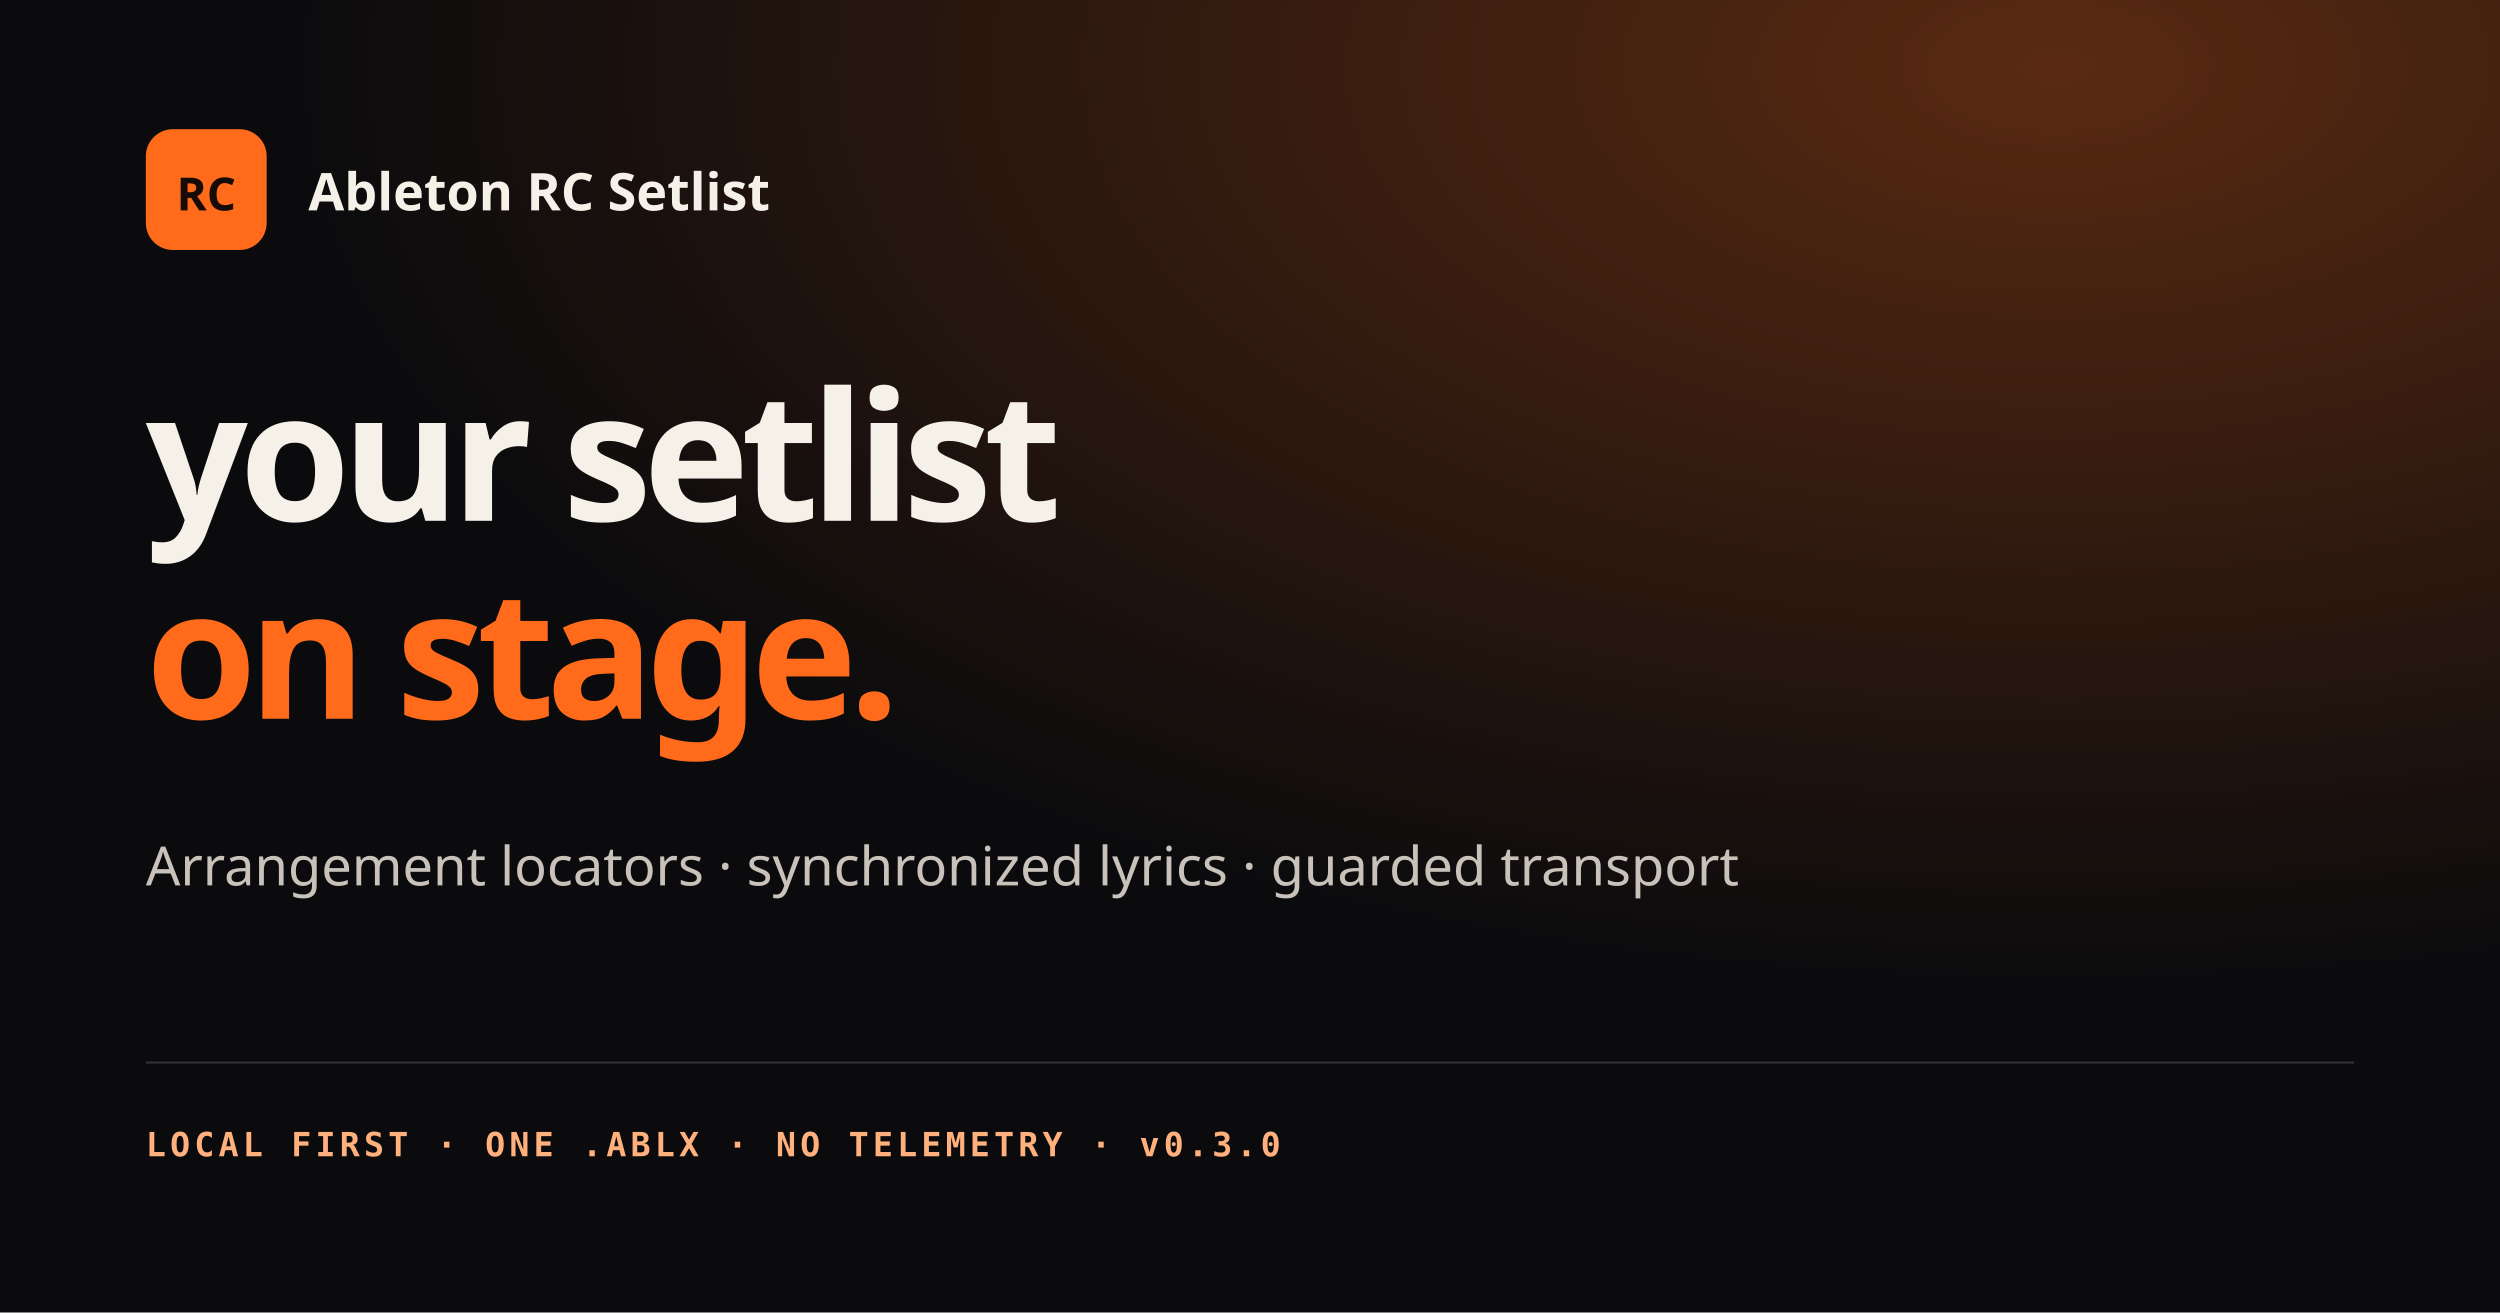
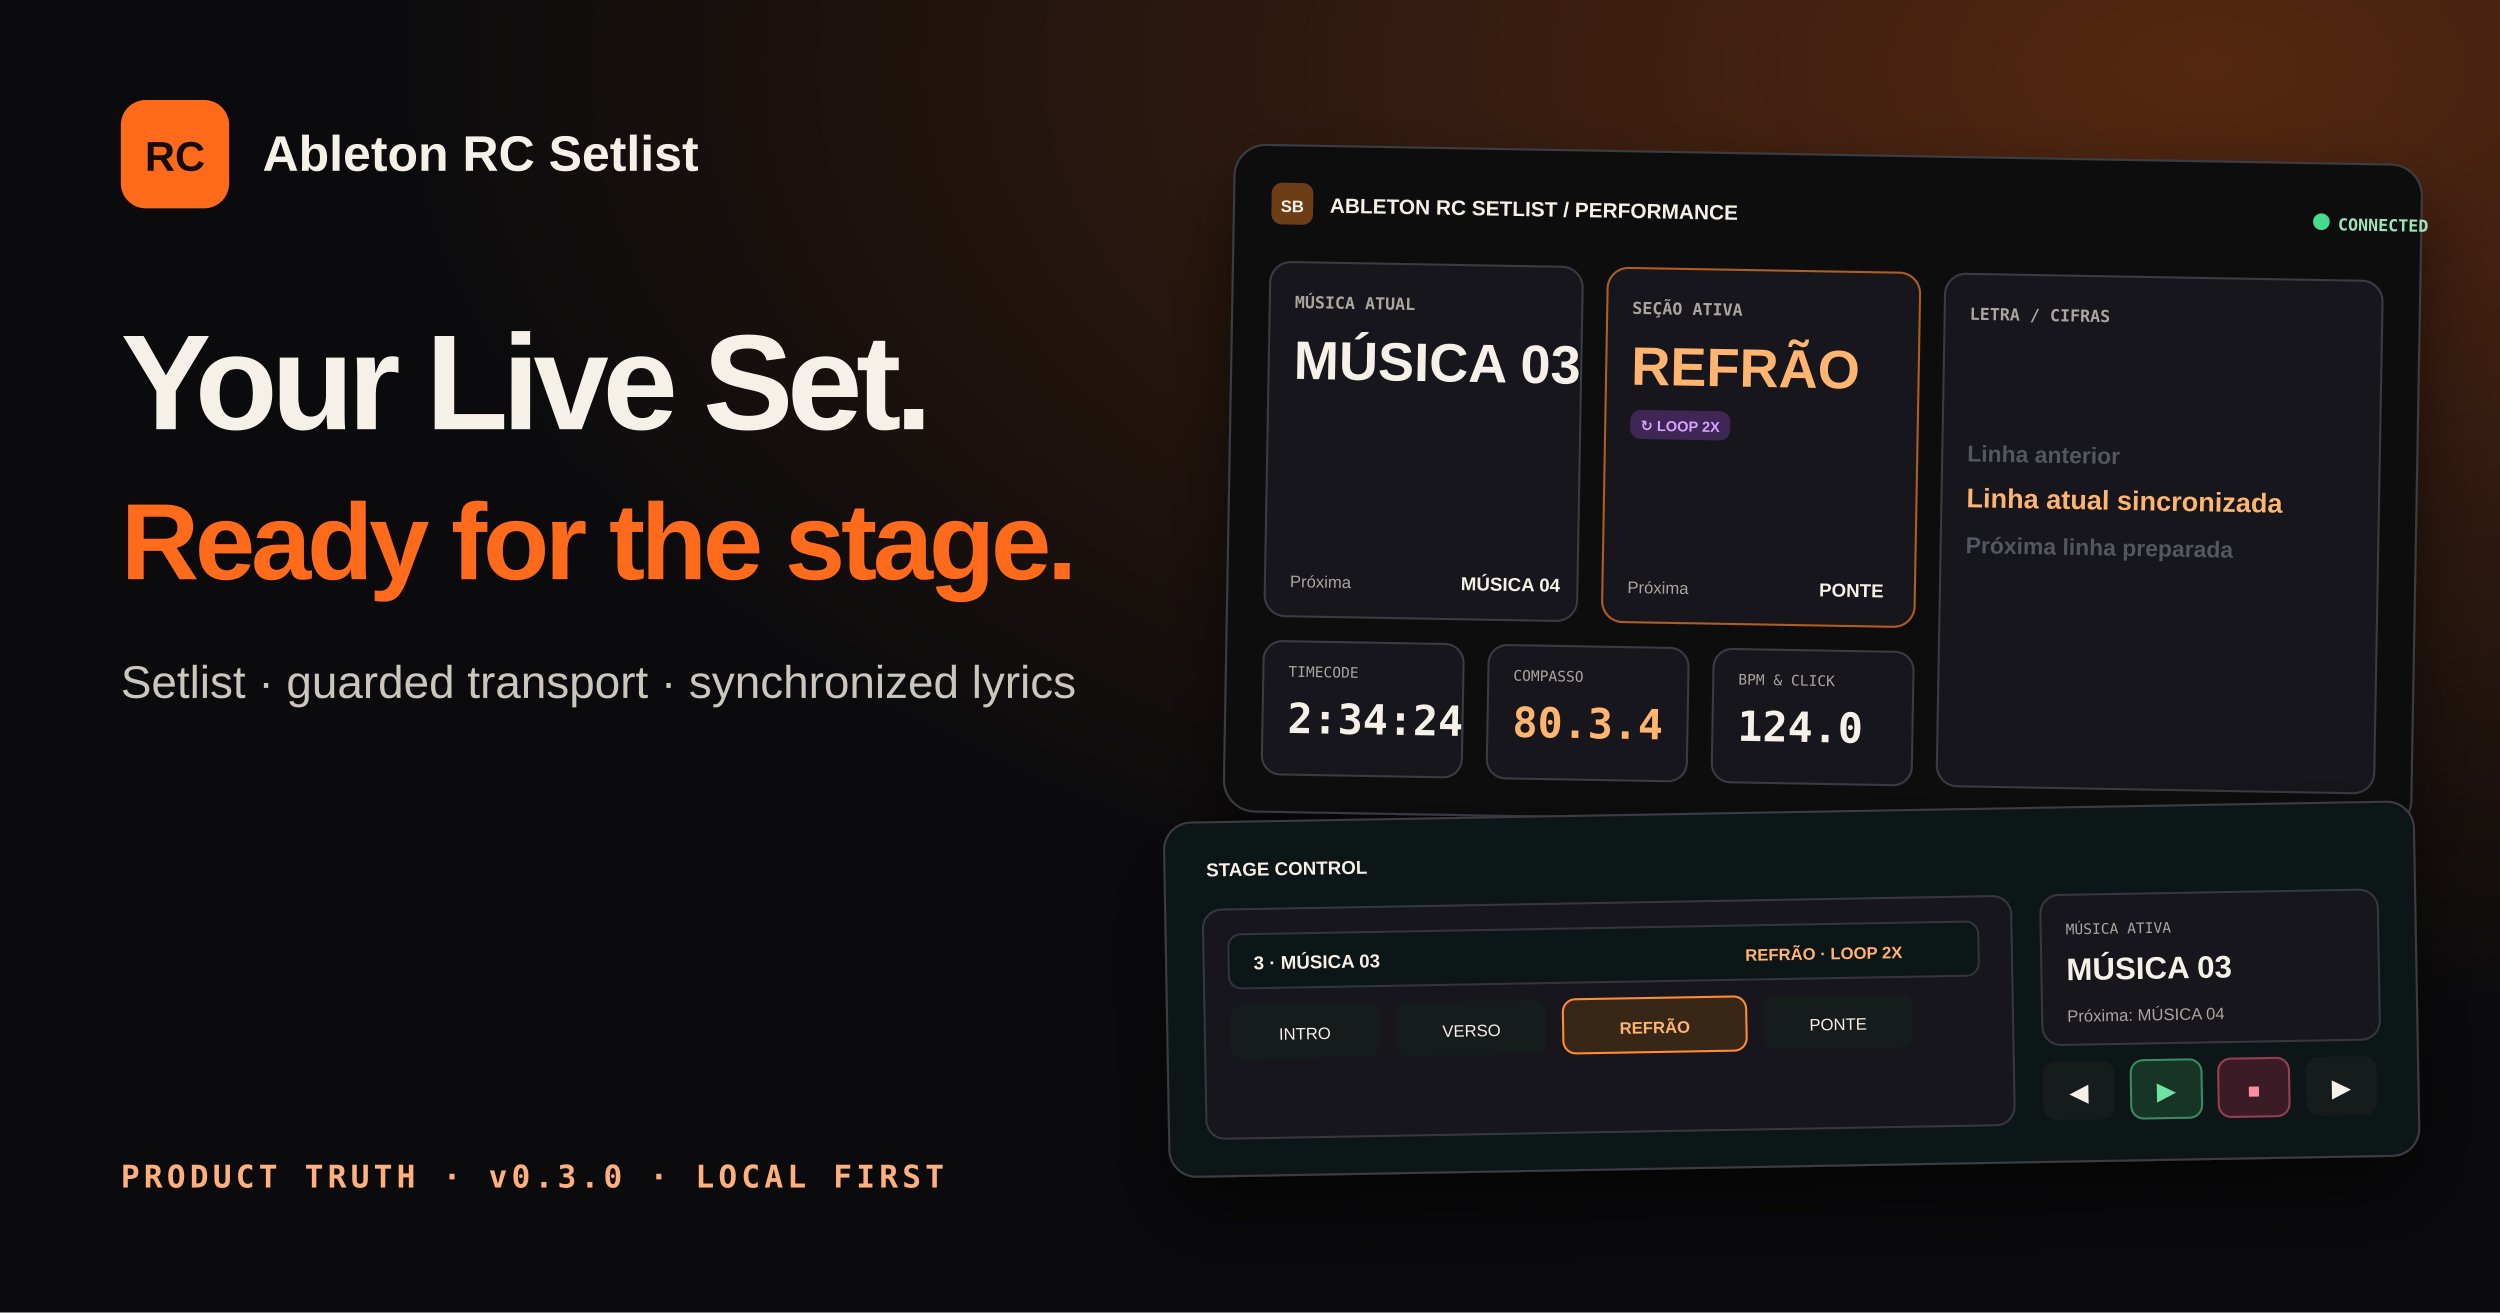
- <svg xmlns="http://www.w3.org/2000/svg" viewBox="0 0 1200 630" width="1200" height="630" role="img" aria-label="Ableton RC Setlist — your setlist on stage">
+ <svg xmlns="http://www.w3.org/2000/svg" viewBox="0 0 1200 630" width="1200" height="630" role="img" aria-label="Ableton RC Setlist — real setlist and performance interfaces on stage">
  <defs>
-     <radialGradient id="glow" cx="82%" cy="5%" r="70%">
-       <stop offset="0" stop-color="#ff6b1a" stop-opacity=".32" />
+     <radialGradient id="glow" cx="88%" cy="5%" r="72%">
+       <stop offset="0" stop-color="#ff6b1a" stop-opacity=".30" />
      <stop offset="1" stop-color="#ff6b1a" stop-opacity="0" />
    </radialGradient>
+     <filter id="shadow" x="-20%" y="-20%" width="140%" height="160%">
+       <feDropShadow dx="0" dy="20" stdDeviation="18" flood-color="#000" flood-opacity=".58" />
+     </filter>
  </defs>
  <rect width="1200" height="630" fill="#0b0b0d" />
  <rect width="1200" height="630" fill="url(#glow)" />
-   <rect x="70" y="62" width="58" height="58" rx="13" fill="#ff6b1a" />
-   <text x="99" y="101" font-family="ui-sans-serif, system-ui, sans-serif" font-size="22" font-weight="900" fill="#160b05" text-anchor="middle">RC</text>
-   <text x="148" y="101" font-family="ui-sans-serif, system-ui, sans-serif" font-size="25" font-weight="800" fill="#f5f1e8">Ableton RC Setlist</text>
-   <text x="70" y="250" font-family="ui-sans-serif, system-ui, sans-serif" font-size="86" font-weight="900" fill="#f5f1e8" letter-spacing="-4">your setlist</text>
-   <text x="70" y="345" font-family="ui-sans-serif, system-ui, sans-serif" font-size="86" font-weight="900" fill="#ff6b1a" letter-spacing="-4">on stage.</text>
-   <text x="70" y="425" font-family="ui-sans-serif, system-ui, sans-serif" font-size="26" fill="#c8c2ba">Arrangement locators · synchronized lyrics · guarded transport</text>
-   <line x1="70" y1="510" x2="1130" y2="510" stroke="#343238" />
-   <text x="70" y="555" font-family="ui-monospace, Consolas, monospace" font-size="16" font-weight="700" fill="#ffb07d" letter-spacing="2">LOCAL FIRST · ONE .ABLX · NO TELEMETRY · v0.3.0</text>
+   <rect x="58" y="48" width="52" height="52" rx="12" fill="#ff6b1a" />
+   <text x="84" y="82" font-family="Arial,sans-serif" font-size="20" font-weight="900" fill="#160b05" text-anchor="middle">RC</text>
+   <text x="126" y="82" font-family="Arial,sans-serif" font-size="24" font-weight="900" fill="#f5f1e8">Ableton RC Setlist</text>
+   <text x="58" y="206" font-family="Arial,sans-serif" font-size="65" font-weight="900" fill="#f5f1e8" letter-spacing="-3">Your Live Set.</text>
+   <text x="58" y="278" font-family="Arial,sans-serif" font-size="52" font-weight="900" fill="#ff6b1a" letter-spacing="-2">Ready for the stage.</text>
+   <text x="58" y="335" font-family="Arial,sans-serif" font-size="22" fill="#cbc6be">Setlist · guarded transport · synchronized lyrics</text>
+   <text x="58" y="570" font-family="Consolas,monospace" font-size="15" font-weight="700" fill="#ffb07d" letter-spacing="2">PRODUCT TRUTH · v0.3.0 · LOCAL FIRST</text>
+   <g filter="url(#shadow)" transform="translate(590 74) rotate(1 270 160)">
+     <rect width="570" height="320" rx="15" fill="#0d0e11" stroke="#3b3c43" />
+     <rect x="18" y="18" width="20" height="20" rx="5" fill="#6d3c16" />
+     <text x="28" y="32" font-family="Arial,sans-serif" font-size="8" font-weight="900" fill="#f5f1e8" text-anchor="middle">SB</text>
+     <text x="46" y="32" font-family="Arial,sans-serif" font-size="10" font-weight="800" fill="#f5f1e8">ABLETON RC SETLIST / PERFORMANCE</text>
+     <circle cx="522" cy="28" r="4" fill="#47db90" />
+     <text x="530" y="32" font-family="Consolas,monospace" font-size="8" font-weight="700" fill="#9ee4b9">CONNECTED</text>
+     <rect x="18" y="56" width="150" height="170" rx="10" fill="#15161b" stroke="#3a3b43" />
+     <text x="30" y="78" font-family="Consolas,monospace" font-size="8" font-weight="700" fill="#aaa5a0">MÚSICA ATUAL</text>
+     <text x="30" y="112" font-family="Arial,sans-serif" font-size="26" font-weight="900" fill="#f5f1e8">MÚSICA 03</text>
+     <text x="30" y="212" font-family="Arial,sans-serif" font-size="8" fill="#aaa5a0">Próxima</text>
+     <text x="112" y="212" font-family="Arial,sans-serif" font-size="9" font-weight="800" fill="#f5f1e8">MÚSICA 04</text>
+     <rect x="180" y="56" width="150" height="170" rx="10" fill="#15161b" stroke="#b05d23" />
+     <text x="192" y="78" font-family="Consolas,monospace" font-size="8" font-weight="700" fill="#aaa5a0">SEÇÃO ATIVA</text>
+     <text x="192" y="112" font-family="Arial,sans-serif" font-size="26" font-weight="900" fill="#ffb46f">REFRÃO</text>
+     <rect x="192" y="124" width="48" height="14" rx="5" fill="#402755" />
+     <text x="216" y="134" font-family="Arial,sans-serif" font-size="7" font-weight="800" fill="#d6a4ff" text-anchor="middle">↻ LOOP 2X</text>
+     <text x="192" y="212" font-family="Arial,sans-serif" font-size="8" fill="#aaa5a0">Próxima</text>
+     <text x="284" y="212" font-family="Arial,sans-serif" font-size="9" font-weight="800" fill="#f5f1e8">PONTE</text>
+     <rect x="342" y="56" width="210" height="246" rx="10" fill="#15161b" stroke="#3a3b43" />
+     <text x="354" y="78" font-family="Consolas,monospace" font-size="8" font-weight="700" fill="#aaa5a0">LETRA / CIFRAS</text>
+     <text x="354" y="146" font-family="Arial,sans-serif" font-size="11" font-weight="700" fill="#55565e">Linha anterior</text>
+     <text x="354" y="168" font-family="Arial,sans-serif" font-size="13" font-weight="900" fill="#ffb46f">Linha atual sincronizada</text>
+     <text x="354" y="190" font-family="Arial,sans-serif" font-size="11" font-weight="700" fill="#55565e">Próxima linha preparada</text>
+     <rect x="18" y="238" width="96" height="64" rx="9" fill="#15161b" stroke="#3a3b43" />
+     <text x="30" y="255" font-family="Consolas,monospace" font-size="7" fill="#aaa5a0">TIMECODE</text>
+     <text x="30" y="282" font-family="Consolas,monospace" font-size="20" font-weight="800" fill="#f5f1e8">2:34:24</text>
+     <rect x="126" y="238" width="96" height="64" rx="9" fill="#15161b" stroke="#3a3b43" />
+     <text x="138" y="255" font-family="Consolas,monospace" font-size="7" fill="#aaa5a0">COMPASSO</text>
+     <text x="138" y="282" font-family="Consolas,monospace" font-size="20" font-weight="800" fill="#ffb46f">80.3.4</text>
+     <rect x="234" y="238" width="96" height="64" rx="9" fill="#15161b" stroke="#3a3b43" />
+     <text x="246" y="255" font-family="Consolas,monospace" font-size="7" fill="#aaa5a0">BPM &amp; CLICK</text>
+     <text x="246" y="282" font-family="Consolas,monospace" font-size="20" font-weight="800" fill="#f5f1e8">124.0</text>
+   </g>
+   <g filter="url(#shadow)" transform="translate(560 390) rotate(-1 290 85)">
+     <rect width="600" height="170" rx="13" fill="#111217" stroke="#3b3c43" />
+     <text x="20" y="26" font-family="Arial,sans-serif" font-size="9" font-weight="800" fill="#f5f1e8">STAGE CONTROL</text>
+     <rect x="18" y="42" width="388" height="110" rx="9" fill="#15161b" stroke="#36373e" />
+     <rect x="30" y="54" width="360" height="26" rx="6" fill="#111217" stroke="#33343a" />
+     <text x="42" y="71" font-family="Arial,sans-serif" font-size="9" font-weight="800" fill="#f5f1e8">3 · MÚSICA 03</text>
+     <text x="278" y="71" font-family="Arial,sans-serif" font-size="8" font-weight="800" fill="#ffb46f">REFRÃO · LOOP 2X</text>
+     <rect x="30" y="88" width="72" height="26" rx="6" fill="#191a1f" />
+     <text x="66" y="105" font-family="Arial,sans-serif" font-size="8" fill="#f5f1e8" text-anchor="middle">INTRO</text>
+     <rect x="110" y="88" width="72" height="26" rx="6" fill="#191a1f" />
+     <text x="146" y="105" font-family="Arial,sans-serif" font-size="8" fill="#f5f1e8" text-anchor="middle">VERSO</text>
+     <rect x="190" y="88" width="88" height="26" rx="6" fill="#392615" stroke="#ff8b34" />
+     <text x="234" y="105" font-family="Arial,sans-serif" font-size="8" font-weight="800" fill="#ffb46f" text-anchor="middle">REFRÃO</text>
+     <rect x="286" y="88" width="72" height="26" rx="6" fill="#191a1f" />
+     <text x="322" y="105" font-family="Arial,sans-serif" font-size="8" fill="#f5f1e8" text-anchor="middle">PONTE</text>
+     <rect x="420" y="42" width="162" height="72" rx="9" fill="#15161b" stroke="#36373e" />
+     <text x="432" y="61" font-family="Consolas,monospace" font-size="7" fill="#aaa5a0">MÚSICA ATIVA</text>
+     <text x="432" y="83" font-family="Arial,sans-serif" font-size="15" font-weight="900" fill="#f5f1e8">MÚSICA 03</text>
+     <text x="432" y="103" font-family="Arial,sans-serif" font-size="8" fill="#aaa5a0">Próxima: MÚSICA 04</text>
+     <rect x="420" y="122" width="34" height="28" rx="6" fill="#191a1f" />
+     <text x="437" y="141" font-family="Arial,sans-serif" font-size="12" fill="#f5f1e8" text-anchor="middle">◀</text>
+     <rect x="462" y="122" width="34" height="28" rx="6" fill="#173427" stroke="#378c63" />
+     <text x="479" y="141" font-family="Arial,sans-serif" font-size="12" fill="#70e2a3" text-anchor="middle">▶</text>
+     <rect x="504" y="122" width="34" height="28" rx="6" fill="#3a1e27" stroke="#934052" />
+     <text x="521" y="141" font-family="Arial,sans-serif" font-size="10" fill="#ff8da1" text-anchor="middle">■</text>
+     <rect x="546" y="122" width="34" height="28" rx="6" fill="#191a1f" />
+     <text x="563" y="141" font-family="Arial,sans-serif" font-size="12" fill="#f5f1e8" text-anchor="middle">▶</text>
+   </g>
</svg>
